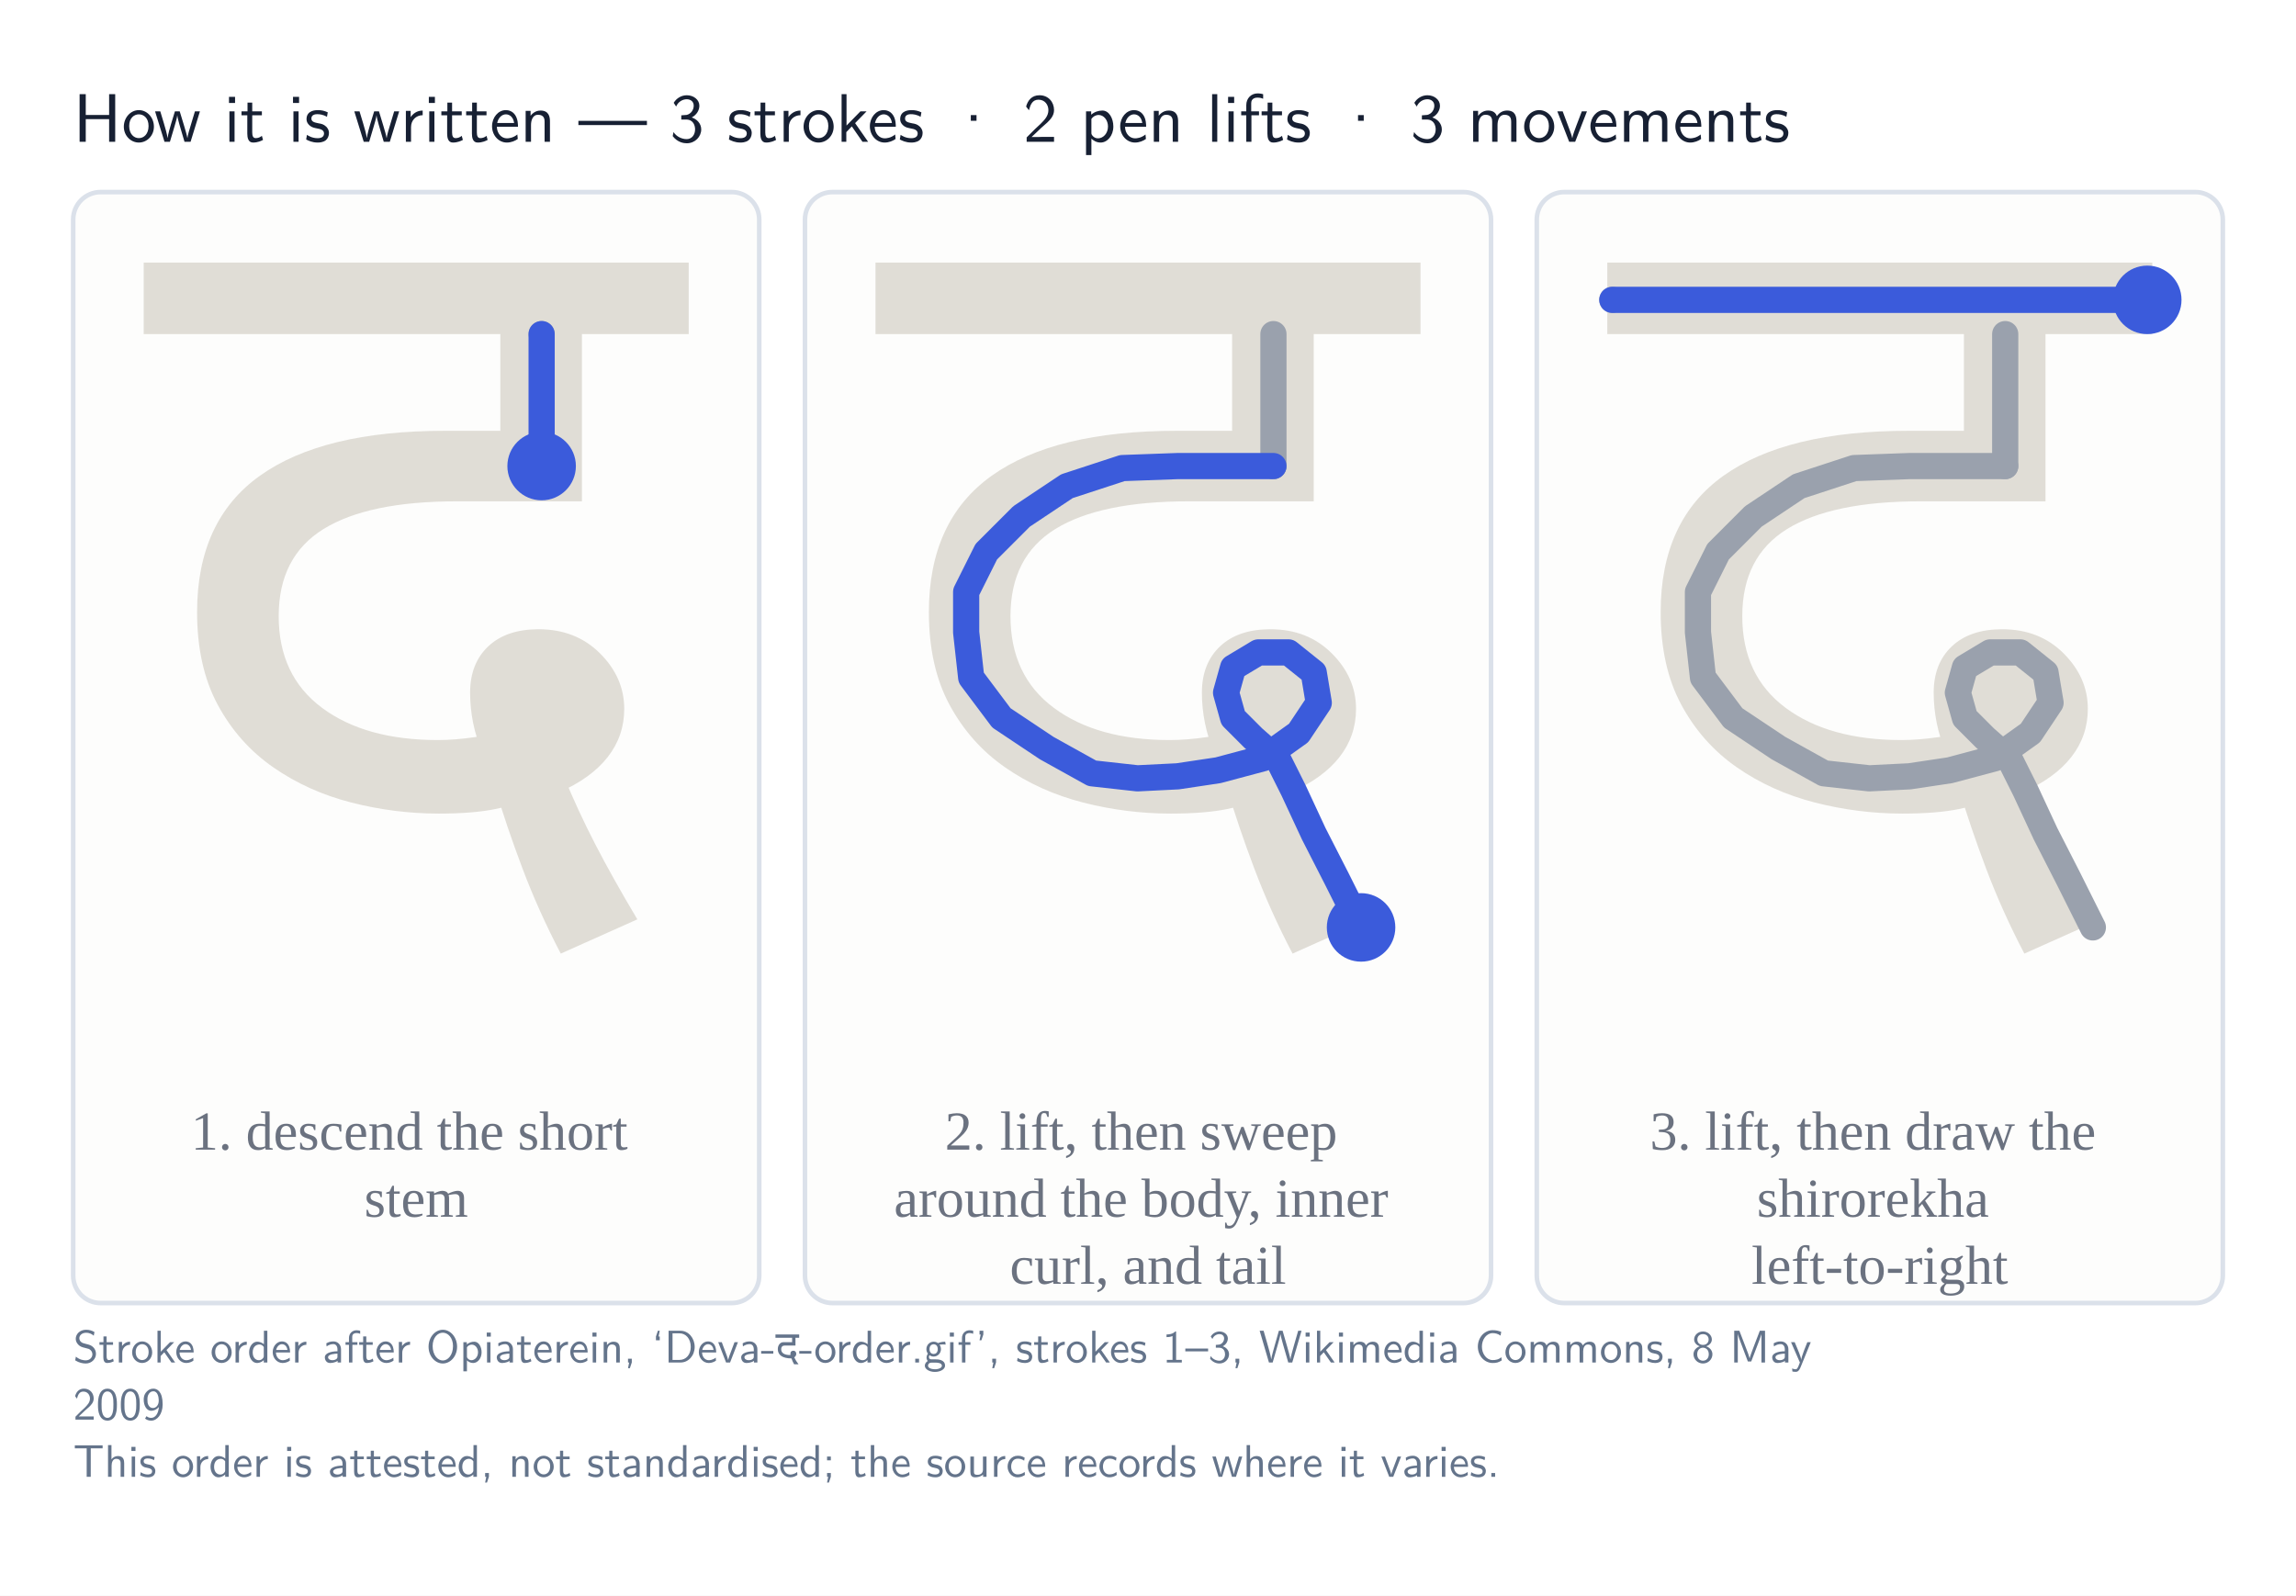
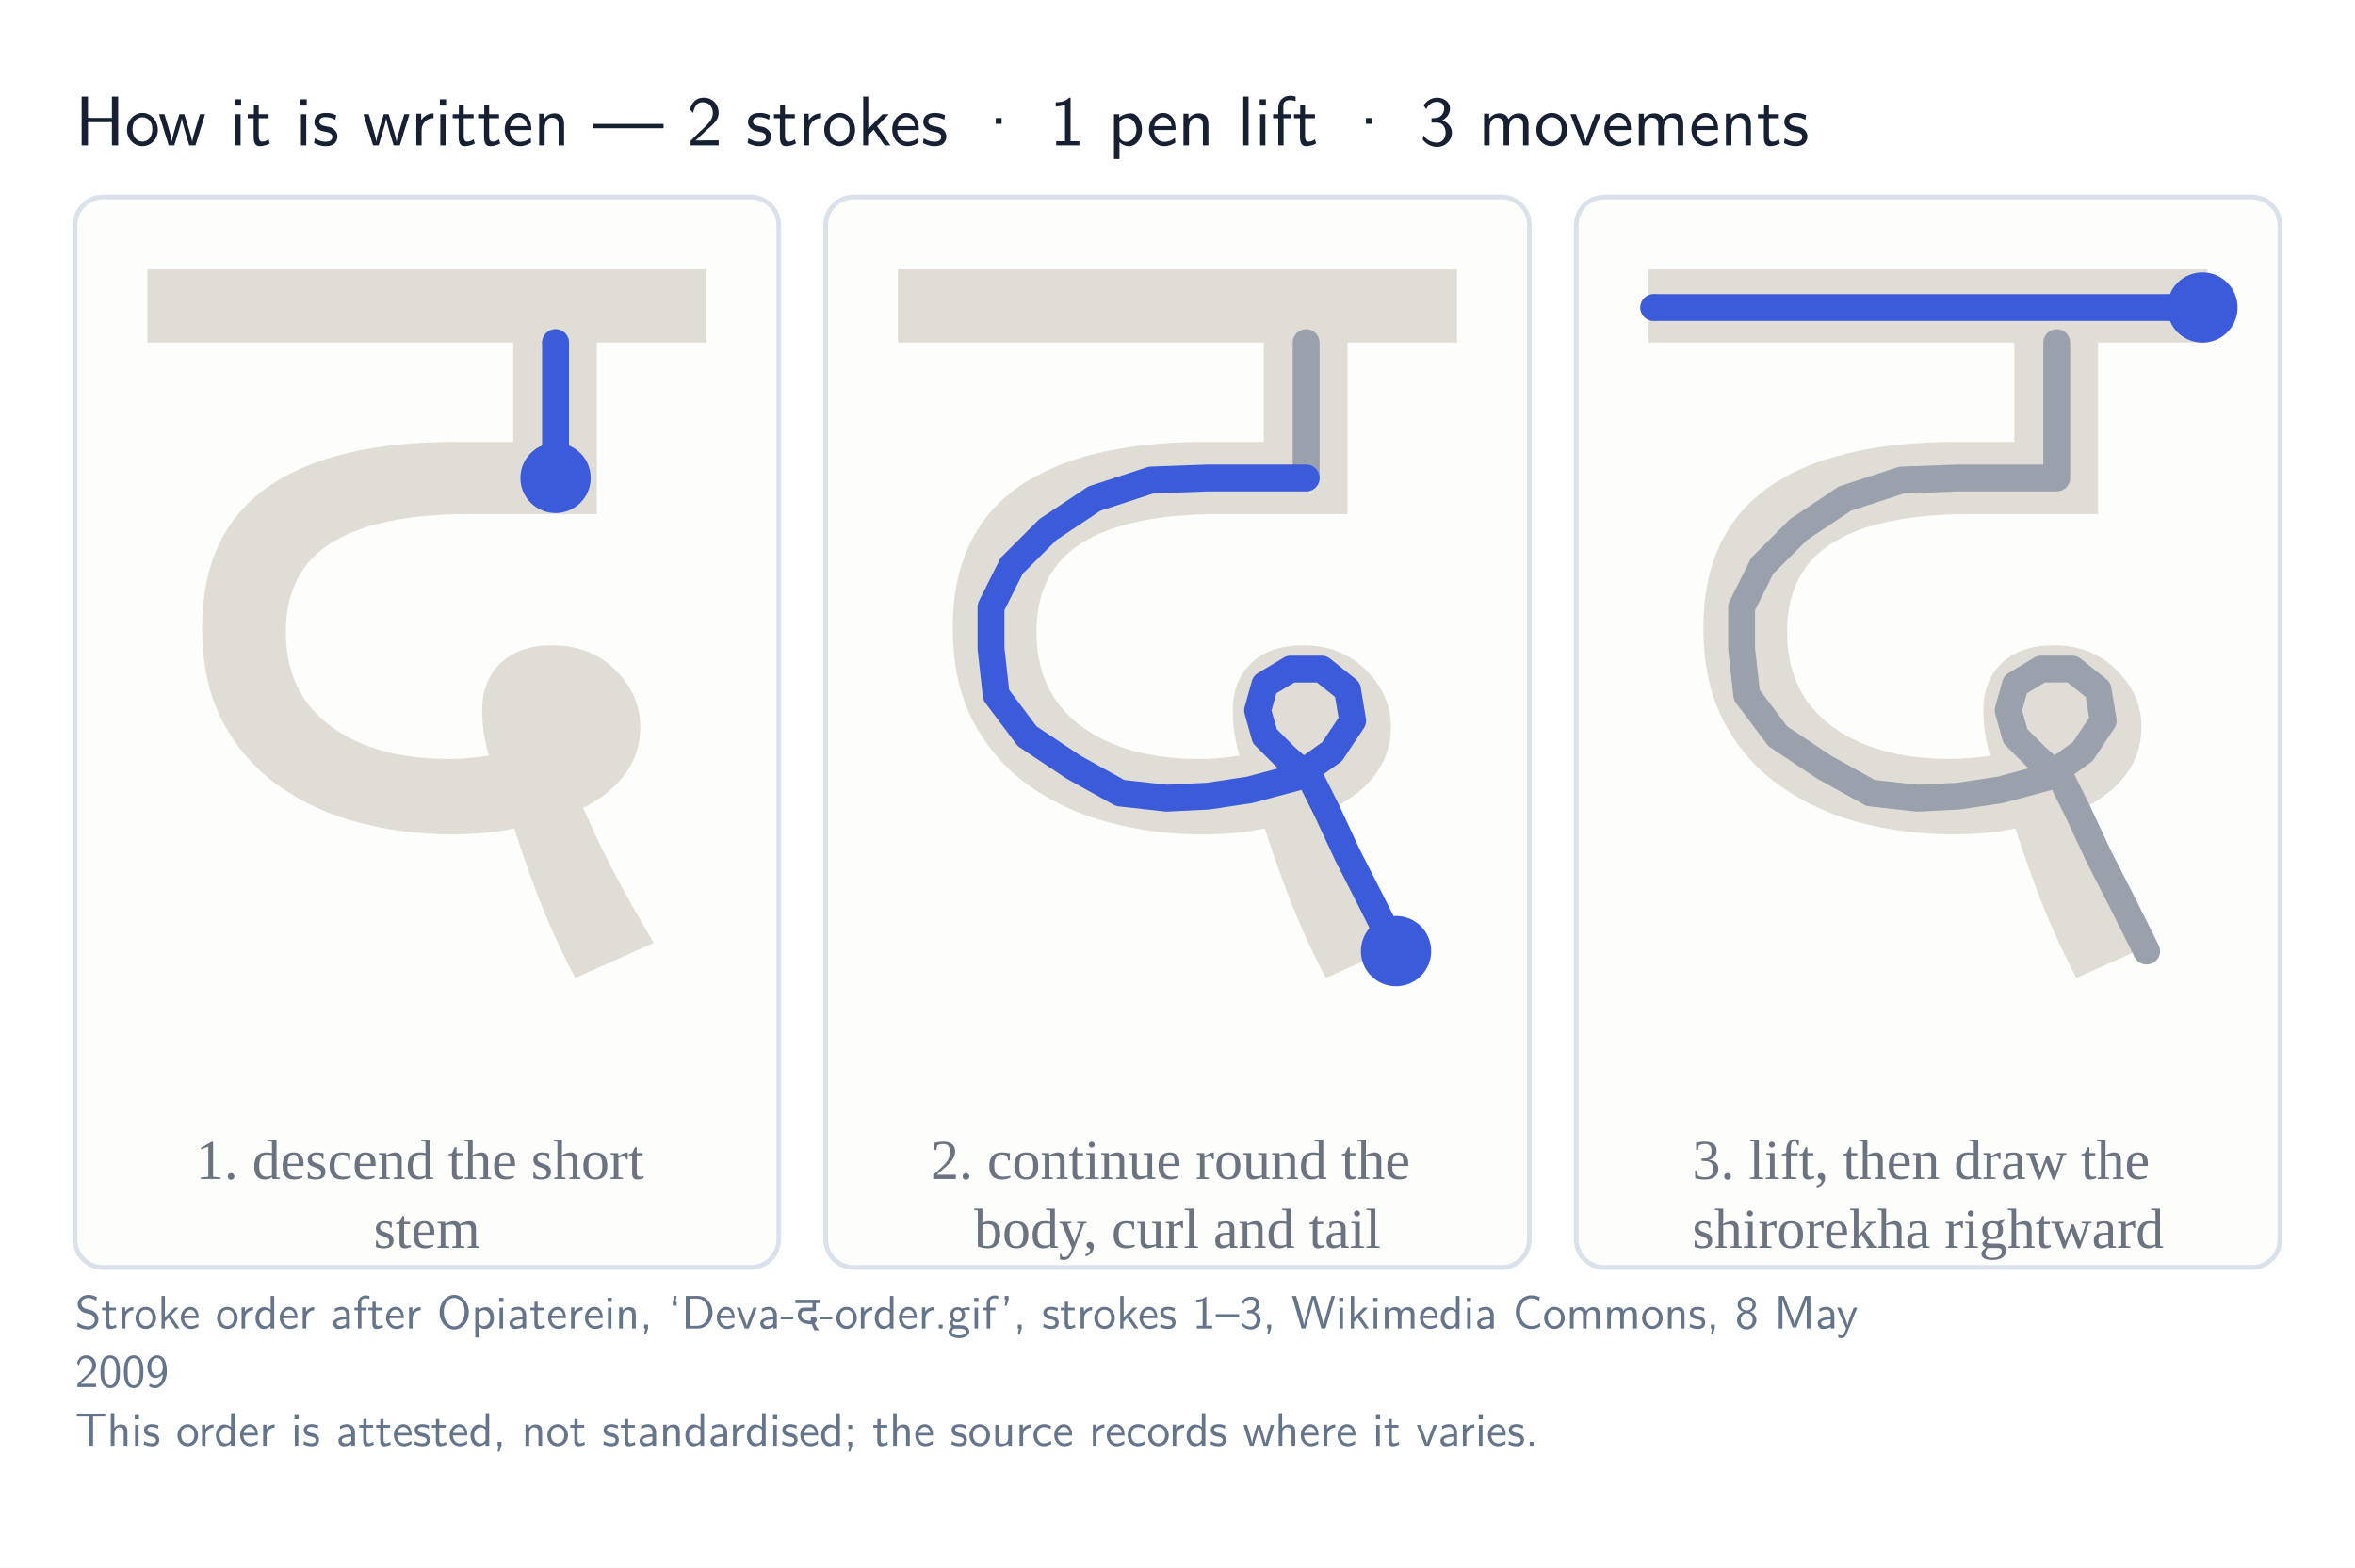
- <svg xmlns="http://www.w3.org/2000/svg" width="502" height="348.93" viewBox="0 0 502 348.93" role="img" aria-label="How to write द: 3 strokes · 2 pen lifts · 3 movements">
-   <rect x="0" y="0" width="502" height="348.93" fill="#ffffff" />
-   <text x="16" y="31" font-family="Latin Modern Sans, sans-serif" font-size="15" fill="#172033">How it is written — 3 strokes · 2 pen lifts · 3 movements</text>
-   <rect x="16" y="42" width="150" height="242.93" rx="6" fill="#fdfdfc" stroke="#dbe1ea" stroke-width="1" />
-   <svg x="16" y="42" width="150" height="242.93" viewBox="-70 -692 681 1102.9" preserveAspectRatio="xMidYMid meet" overflow="hidden">
+ <svg xmlns="http://www.w3.org/2000/svg" width="502" height="334.26" viewBox="0 0 502 334.26" role="img" aria-label="How to write द: 2 strokes · 1 pen lift · 3 movements">
+   <rect x="0" y="0" width="502" height="334.26" fill="#ffffff" />
+   <text x="16" y="31" font-family="Latin Modern Sans, sans-serif" font-size="15" fill="#172033">How it is written — 2 strokes · 1 pen lift · 3 movements</text>
+   <rect x="16" y="42" width="150" height="228.26" rx="6" fill="#fdfdfc" stroke="#dbe1ea" stroke-width="1" />
+   <svg x="16" y="42" width="150" height="228.26" viewBox="-70 -692 681 1036.3" preserveAspectRatio="xMidYMid meet" overflow="hidden">
    <g transform="scale(1,-1)">
      <path class="ductus__glyph" d="M414 -64Q392 -22 376 20.5Q360 63 350 97L337 133Q330 150 327 165Q324 180 324 195Q324 224 342 241Q360 258 392 258Q429 258 453 234Q477 210 477 179Q477 152 460.5 131Q444 110 412 96L395 92Q371 84 349 79.5Q327 75 293 75Q249 75 206 86Q163 97 128.5 121Q94 145 73.5 183Q53 221 53 275Q53 366 115.5 410.5Q178 455 299 455L370 455L354 420L354 551L0 551L0 622L541 622L541 551L435 551L435 385L311 385Q223 385 178.5 357.5Q134 330 134 271Q134 212 177 180Q220 148 292 148Q309 148 329.5 151Q350 154 372 164L417 112Q431 78 448 45Q465 12 490 -30L414 -64Z" fill="#e0ddd6" fill-rule="nonzero" />
      <path class="ductus__done" d="M395 551 L395 551" fill="none" stroke="#9aa1ad" stroke-width="26" stroke-linecap="round" stroke-linejoin="round" />
      <path class="ductus__pen" d="M395 551 L395 505 L395 460 L395 420" fill="none" stroke="#3b5bdb" stroke-width="26" stroke-linecap="round" stroke-linejoin="round" />
      <circle class="ductus__tip" cx="395" cy="420" r="34" fill="#3b5bdb" />
    </g>
    <text class="ductus__caption" x="270.5" y="258.6" text-anchor="middle" font-size="54.6" fill="#6b7280">
      <tspan x="270.5" y="258.6">1. descend the short</tspan>
      <tspan x="270.5" y="325.2">stem</tspan>
    </text>
  </svg>
-   <rect x="176" y="42" width="150" height="242.93" rx="6" fill="#fdfdfc" stroke="#dbe1ea" stroke-width="1" />
-   <svg x="176" y="42" width="150" height="242.93" viewBox="-70 -692 681 1102.9" preserveAspectRatio="xMidYMid meet" overflow="hidden">
+   <rect x="176" y="42" width="150" height="228.26" rx="6" fill="#fdfdfc" stroke="#dbe1ea" stroke-width="1" />
+   <svg x="176" y="42" width="150" height="228.26" viewBox="-70 -692 681 1036.3" preserveAspectRatio="xMidYMid meet" overflow="hidden">
    <g transform="scale(1,-1)">
      <path class="ductus__glyph" d="M414 -64Q392 -22 376 20.5Q360 63 350 97L337 133Q330 150 327 165Q324 180 324 195Q324 224 342 241Q360 258 392 258Q429 258 453 234Q477 210 477 179Q477 152 460.5 131Q444 110 412 96L395 92Q371 84 349 79.5Q327 75 293 75Q249 75 206 86Q163 97 128.5 121Q94 145 73.5 183Q53 221 53 275Q53 366 115.5 410.5Q178 455 299 455L370 455L354 420L354 551L0 551L0 622L541 622L541 551L435 551L435 385L311 385Q223 385 178.5 357.5Q134 330 134 271Q134 212 177 180Q220 148 292 148Q309 148 329.5 151Q350 154 372 164L417 112Q431 78 448 45Q465 12 490 -30L414 -64Z" fill="#e0ddd6" fill-rule="nonzero" />
-       <path class="ductus__done" d="M395 551 L395 505 L395 460 L395 420" fill="none" stroke="#9aa1ad" stroke-width="26" stroke-linecap="round" stroke-linejoin="round" />
-       <path class="ductus__done" d="M395 420 L395 420" fill="none" stroke="#9aa1ad" stroke-width="26" stroke-linecap="round" stroke-linejoin="round" />
+       <path class="ductus__done" d="M395 551 L395 505 L395 460 L395 420 L395 420" fill="none" stroke="#9aa1ad" stroke-width="26" stroke-linecap="round" stroke-linejoin="round" />
      <path class="ductus__pen" d="M395 420 L350 420 L300 420 L245 418 L190 400 L145 370 L110 335 L90 295 L90 255 L95 210 L125 170 L170 140 L215 115 L260 110 L300 112 L340 118 L385 130 L420 155 L440 185 L435 215 L410 235 L380 235 L355 220 L348 195 L355 170 L375 150 L400 128 L415 98 L435 55 L458 10 L482 -38" fill="none" stroke="#3b5bdb" stroke-width="26" stroke-linecap="round" stroke-linejoin="round" />
      <circle class="ductus__tip" cx="482" cy="-38" r="34" fill="#3b5bdb" />
    </g>
    <text class="ductus__caption" x="270.5" y="258.6" text-anchor="middle" font-size="54.6" fill="#6b7280">
-       <tspan x="270.5" y="258.6">2. lift, then sweep</tspan>
-       <tspan x="270.5" y="325.2">around the body, inner</tspan>
-       <tspan x="270.5" y="391.8">curl, and tail</tspan>
+       <tspan x="270.5" y="258.6">2. continue round the</tspan>
+       <tspan x="270.5" y="325.2">body, curl and tail</tspan>
    </text>
  </svg>
-   <rect x="336" y="42" width="150" height="242.93" rx="6" fill="#fdfdfc" stroke="#dbe1ea" stroke-width="1" />
-   <svg x="336" y="42" width="150" height="242.93" viewBox="-70 -692 681 1102.9" preserveAspectRatio="xMidYMid meet" overflow="hidden">
+   <rect x="336" y="42" width="150" height="228.26" rx="6" fill="#fdfdfc" stroke="#dbe1ea" stroke-width="1" />
+   <svg x="336" y="42" width="150" height="228.26" viewBox="-70 -692 681 1036.3" preserveAspectRatio="xMidYMid meet" overflow="hidden">
    <g transform="scale(1,-1)">
      <path class="ductus__glyph" d="M414 -64Q392 -22 376 20.5Q360 63 350 97L337 133Q330 150 327 165Q324 180 324 195Q324 224 342 241Q360 258 392 258Q429 258 453 234Q477 210 477 179Q477 152 460.5 131Q444 110 412 96L395 92Q371 84 349 79.5Q327 75 293 75Q249 75 206 86Q163 97 128.5 121Q94 145 73.5 183Q53 221 53 275Q53 366 115.5 410.5Q178 455 299 455L370 455L354 420L354 551L0 551L0 622L541 622L541 551L435 551L435 385L311 385Q223 385 178.5 357.5Q134 330 134 271Q134 212 177 180Q220 148 292 148Q309 148 329.5 151Q350 154 372 164L417 112Q431 78 448 45Q465 12 490 -30L414 -64Z" fill="#e0ddd6" fill-rule="nonzero" />
-       <path class="ductus__done" d="M395 551 L395 505 L395 460 L395 420" fill="none" stroke="#9aa1ad" stroke-width="26" stroke-linecap="round" stroke-linejoin="round" />
-       <path class="ductus__done" d="M395 420 L350 420 L300 420 L245 418 L190 400 L145 370 L110 335 L90 295 L90 255 L95 210 L125 170 L170 140 L215 115 L260 110 L300 112 L340 118 L385 130 L420 155 L440 185 L435 215 L410 235 L380 235 L355 220 L348 195 L355 170 L375 150 L400 128 L415 98 L435 55 L458 10 L482 -38" fill="none" stroke="#9aa1ad" stroke-width="26" stroke-linecap="round" stroke-linejoin="round" />
+       <path class="ductus__done" d="M395 551 L395 505 L395 460 L395 420 L350 420 L300 420 L245 418 L190 400 L145 370 L110 335 L90 295 L90 255 L95 210 L125 170 L170 140 L215 115 L260 110 L300 112 L340 118 L385 130 L420 155 L440 185 L435 215 L410 235 L380 235 L355 220 L348 195 L355 170 L375 150 L400 128 L415 98 L435 55 L458 10 L482 -38" fill="none" stroke="#9aa1ad" stroke-width="26" stroke-linecap="round" stroke-linejoin="round" />
      <path class="ductus__done" d="M5 585 L5 585" fill="none" stroke="#9aa1ad" stroke-width="26" stroke-linecap="round" stroke-linejoin="round" />
      <path class="ductus__pen" d="M5 585 L80 585 L155 585 L230 585 L305 585 L380 585 L455 585 L536 585" fill="none" stroke="#3b5bdb" stroke-width="26" stroke-linecap="round" stroke-linejoin="round" />
      <circle class="ductus__tip" cx="536" cy="585" r="34" fill="#3b5bdb" />
    </g>
    <text class="ductus__caption" x="270.5" y="258.6" text-anchor="middle" font-size="54.6" fill="#6b7280">
      <tspan x="270.5" y="258.6">3. lift, then draw the</tspan>
-       <tspan x="270.5" y="325.2">shirorekha</tspan>
-       <tspan x="270.5" y="391.8">left-to-right</tspan>
+       <tspan x="270.5" y="325.2">shirorekha rightward</tspan>
    </text>
  </svg>
-   <text x="16" y="297.93" font-family="Latin Modern Sans, sans-serif" font-size="10" fill="#64748b">Stroke order after Opiaterein, ‘Deva-द-order.gif’, strokes 1–3, Wikimedia Commons, 8 May</text>
-   <text x="16" y="310.43" font-family="Latin Modern Sans, sans-serif" font-size="10" fill="#64748b">2009</text>
-   <text x="16" y="322.93" font-family="Latin Modern Sans, sans-serif" font-size="10" fill="#64748b">This order is attested, not standardised; the source records where it varies.</text>
+   <text x="16" y="283.26" font-family="Latin Modern Sans, sans-serif" font-size="10" fill="#64748b">Stroke order after Opiaterein, ‘Deva-द-order.gif’, strokes 1–3, Wikimedia Commons, 8 May</text>
+   <text x="16" y="295.76" font-family="Latin Modern Sans, sans-serif" font-size="10" fill="#64748b">2009</text>
+   <text x="16" y="308.26" font-family="Latin Modern Sans, sans-serif" font-size="10" fill="#64748b">This order is attested, not standardised; the source records where it varies.</text>
</svg>
